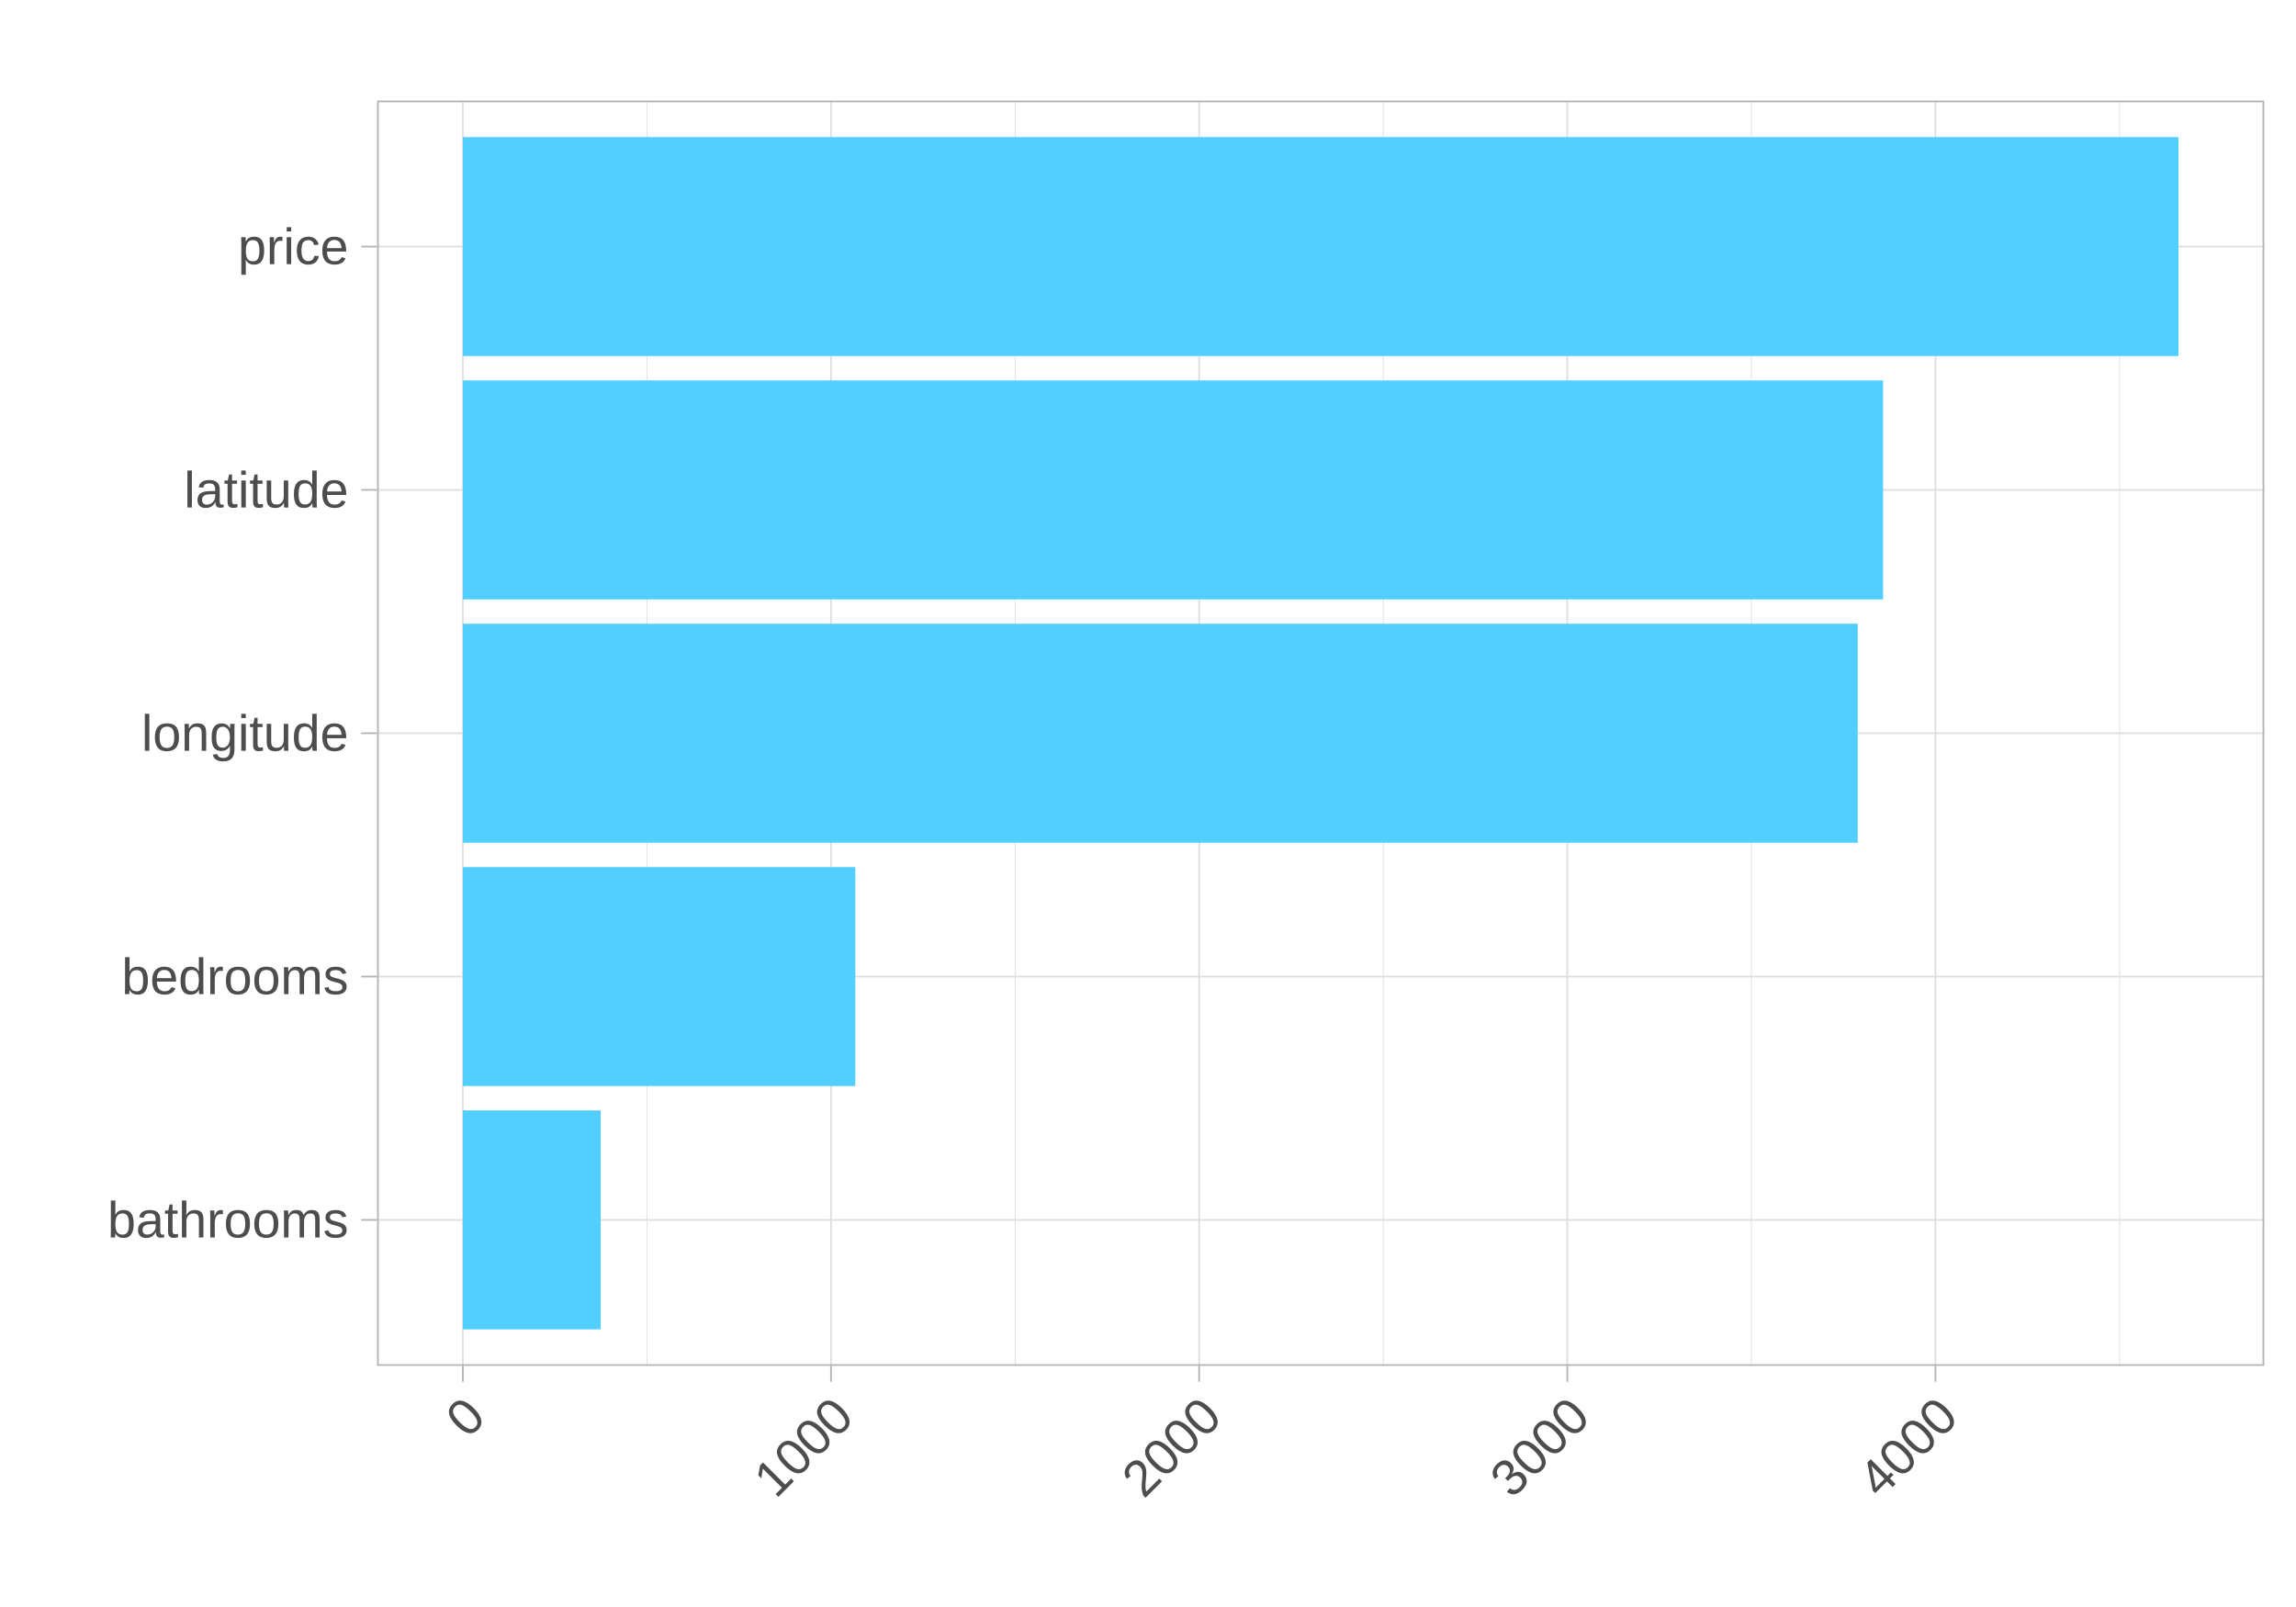
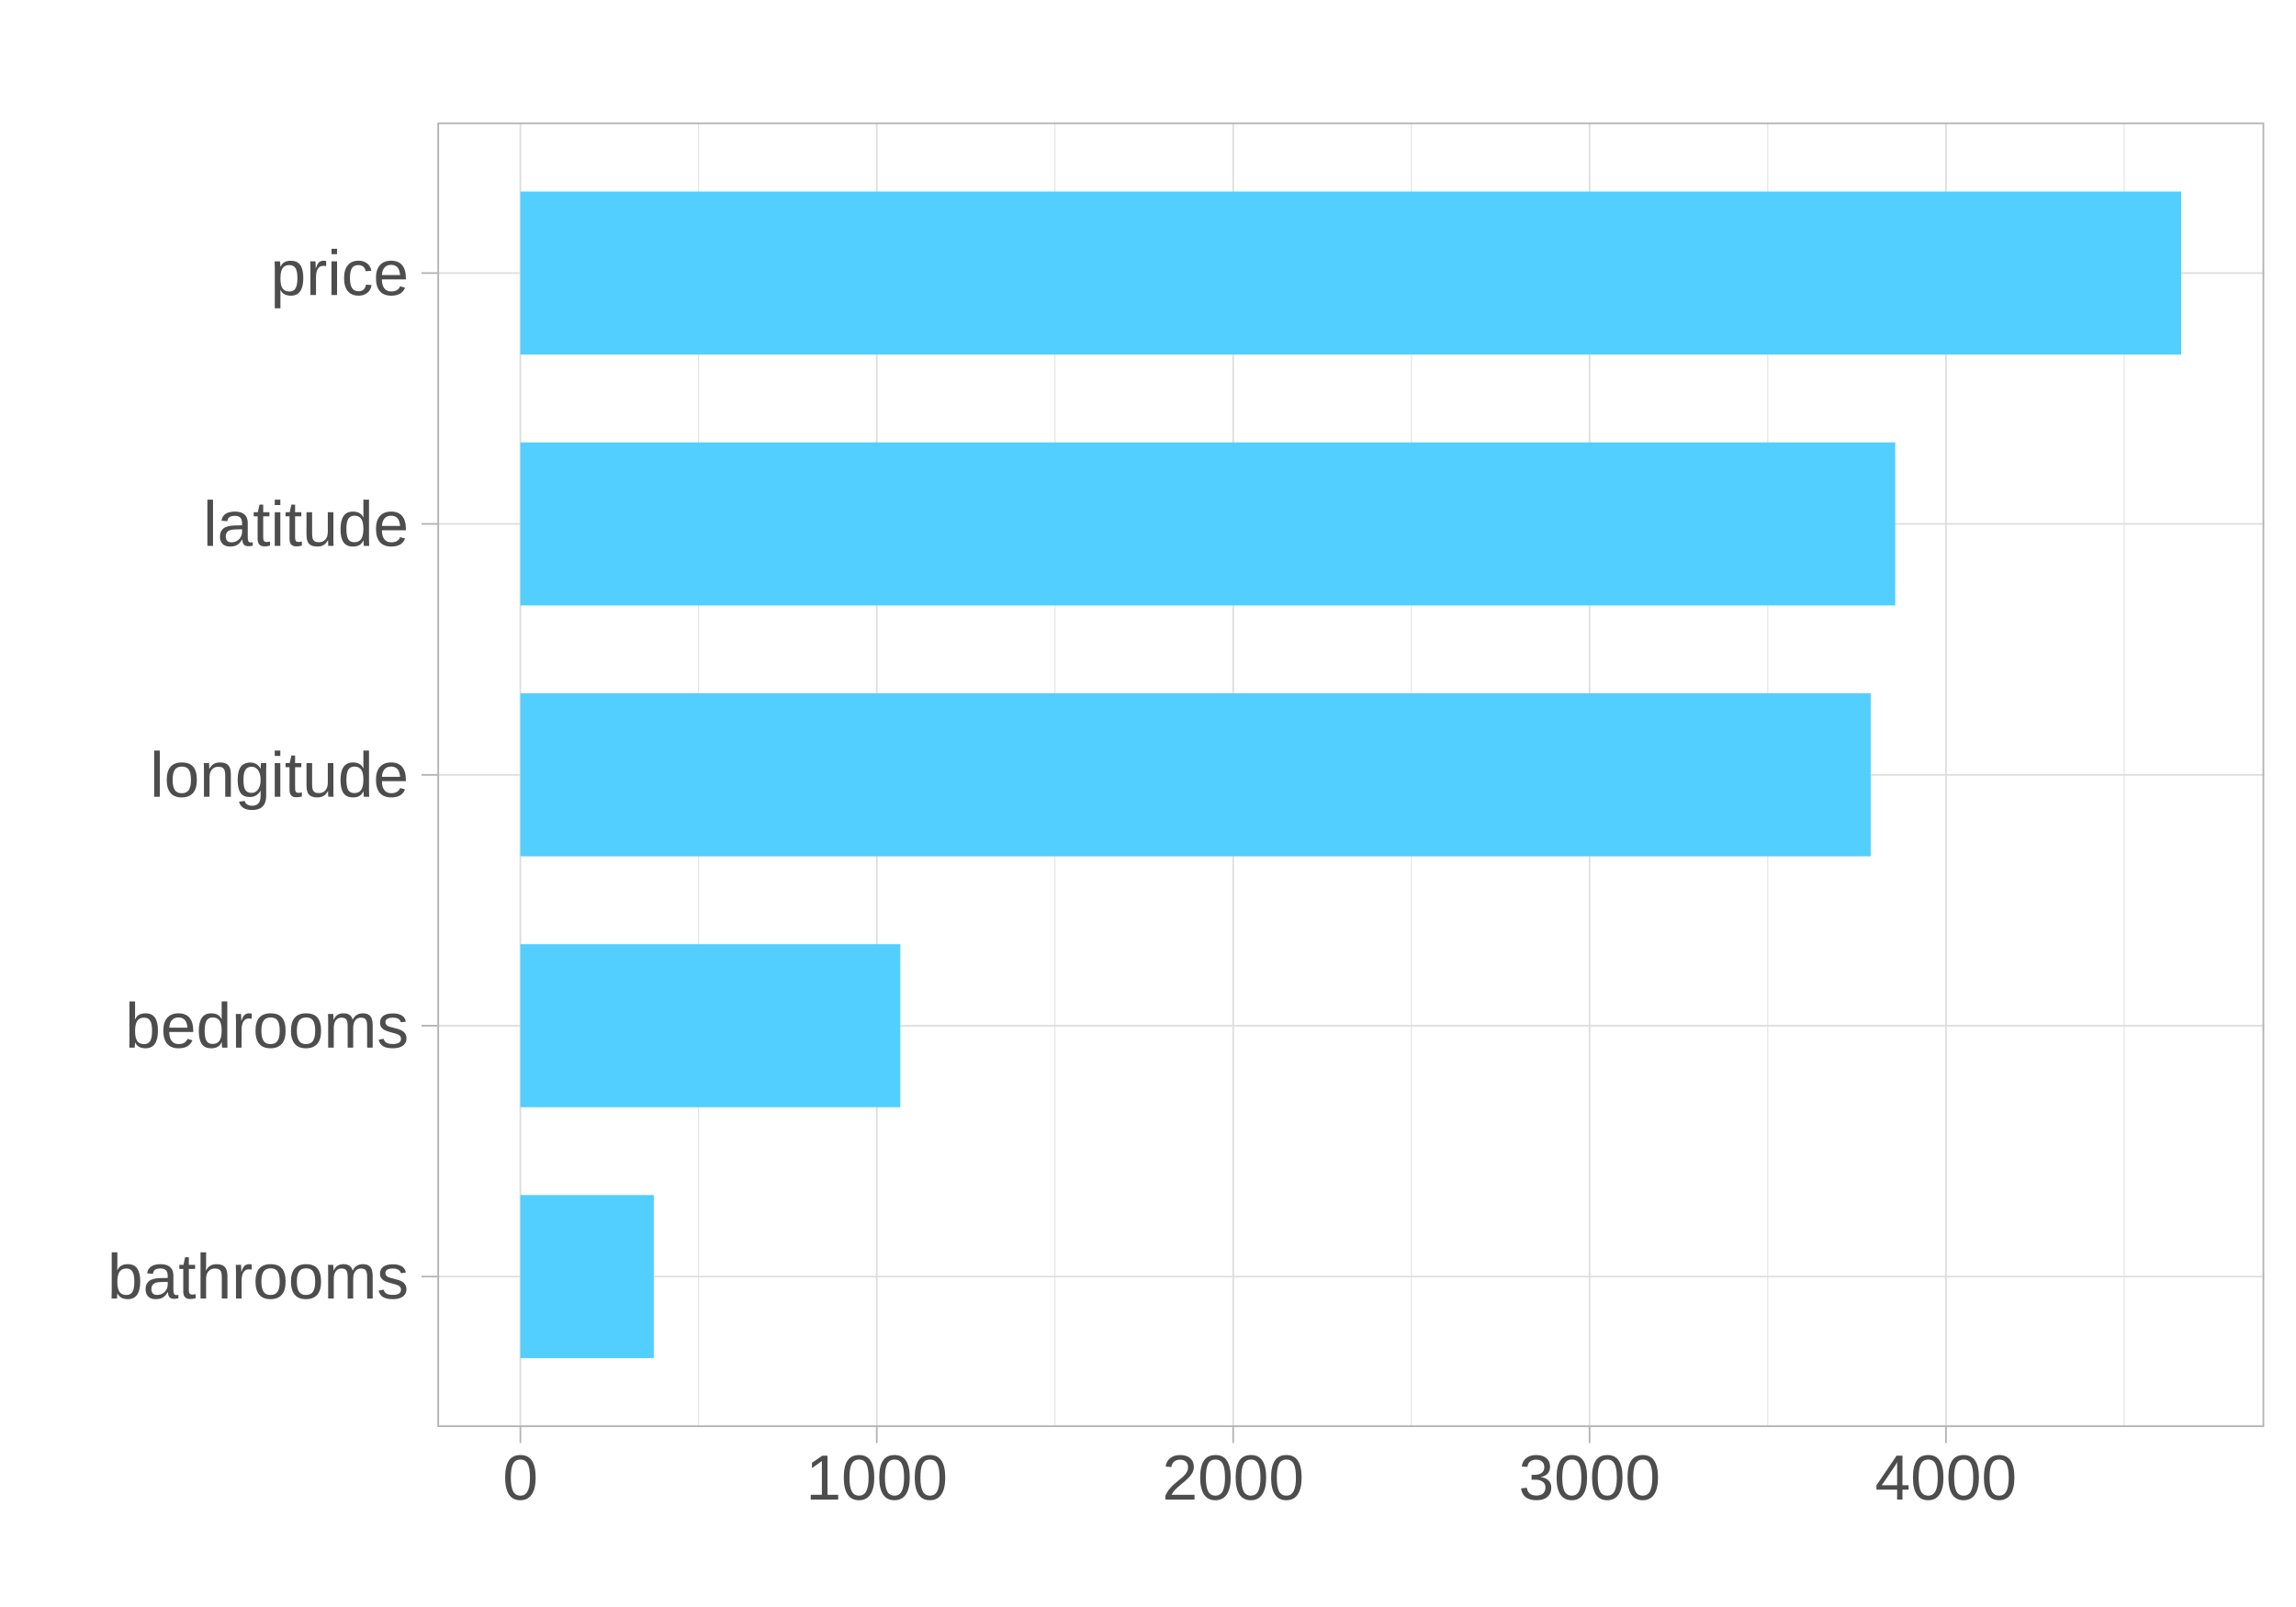
<svg xmlns="http://www.w3.org/2000/svg" viewBox="0 0 720.00 504.00">
  <defs>
    <style type="text/css">
    line, polyline, path, rect, circle {
      fill: none;
      stroke: #000000;
      stroke-linecap: round;
      stroke-linejoin: round;
      stroke-miterlimit: 10.00;
    }
  </style>
  </defs>
  <rect width="100%" height="100%" style="stroke: none; fill: #FFFFFF;" />
-   <rect x="-0.00" y="0.00" width="720.00" height="504.00" style="stroke-width: 1.07; stroke: #FFFFFF; fill: #FFFFFF;" />
+   <rect x="0.00" y="0.00" width="720.00" height="504.00" style="stroke-width: 1.07; stroke: #FFFFFF; fill: #FFFFFF;" />
  <defs>
-     <clipPath id="cpMTE4LjI1MXw3MTAuMDM3fDQyOC4zODV8MzEuNTQyOA==">
-       <rect x="118.25" y="31.54" width="591.79" height="396.84" />
+     <clipPath id="cpMTM3LjE0OXw3MTAuMDM3fDQ0Ny41Nzd8MzguNDMzNA==">
+       <rect x="137.15" y="38.43" width="572.89" height="409.14" />
    </clipPath>
  </defs>
-   <rect x="118.25" y="31.54" width="591.79" height="396.84" style="stroke-width: 1.07; stroke: none; fill: #FFFFFF;" clip-path="url(#cpMTE4LjI1MXw3MTAuMDM3fDQyOC4zODV8MzEuNTQyOA==)" />
-   <polyline points="202.87,428.38 202.87,31.54 " style="stroke-width: 0.27; stroke: #DEDEDE; stroke-linecap: butt;" clip-path="url(#cpMTE4LjI1MXw3MTAuMDM3fDQyOC4zODV8MzEuNTQyOA==)" />
-   <polyline points="318.32,428.38 318.32,31.54 " style="stroke-width: 0.27; stroke: #DEDEDE; stroke-linecap: butt;" clip-path="url(#cpMTE4LjI1MXw3MTAuMDM3fDQyOC4zODV8MzEuNTQyOA==)" />
-   <polyline points="433.77,428.38 433.77,31.54 " style="stroke-width: 0.27; stroke: #DEDEDE; stroke-linecap: butt;" clip-path="url(#cpMTE4LjI1MXw3MTAuMDM3fDQyOC4zODV8MzEuNTQyOA==)" />
-   <polyline points="549.21,428.38 549.21,31.54 " style="stroke-width: 0.27; stroke: #DEDEDE; stroke-linecap: butt;" clip-path="url(#cpMTE4LjI1MXw3MTAuMDM3fDQyOC4zODV8MzEuNTQyOA==)" />
-   <polyline points="664.66,428.38 664.66,31.54 " style="stroke-width: 0.27; stroke: #DEDEDE; stroke-linecap: butt;" clip-path="url(#cpMTE4LjI1MXw3MTAuMDM3fDQyOC4zODV8MzEuNTQyOA==)" />
-   <polyline points="118.25,382.60 710.04,382.60 " style="stroke-width: 0.53; stroke: #DEDEDE; stroke-linecap: butt;" clip-path="url(#cpMTE4LjI1MXw3MTAuMDM3fDQyOC4zODV8MzEuNTQyOA==)" />
-   <polyline points="118.25,306.28 710.04,306.28 " style="stroke-width: 0.53; stroke: #DEDEDE; stroke-linecap: butt;" clip-path="url(#cpMTE4LjI1MXw3MTAuMDM3fDQyOC4zODV8MzEuNTQyOA==)" />
-   <polyline points="118.25,229.96 710.04,229.96 " style="stroke-width: 0.53; stroke: #DEDEDE; stroke-linecap: butt;" clip-path="url(#cpMTE4LjI1MXw3MTAuMDM3fDQyOC4zODV8MzEuNTQyOA==)" />
-   <polyline points="118.25,153.65 710.04,153.65 " style="stroke-width: 0.53; stroke: #DEDEDE; stroke-linecap: butt;" clip-path="url(#cpMTE4LjI1MXw3MTAuMDM3fDQyOC4zODV8MzEuNTQyOA==)" />
-   <polyline points="118.25,77.33 710.04,77.33 " style="stroke-width: 0.53; stroke: #DEDEDE; stroke-linecap: butt;" clip-path="url(#cpMTE4LjI1MXw3MTAuMDM3fDQyOC4zODV8MzEuNTQyOA==)" />
-   <polyline points="145.15,428.38 145.15,31.54 " style="stroke-width: 0.53; stroke: #DEDEDE; stroke-linecap: butt;" clip-path="url(#cpMTE4LjI1MXw3MTAuMDM3fDQyOC4zODV8MzEuNTQyOA==)" />
-   <polyline points="260.60,428.38 260.60,31.54 " style="stroke-width: 0.53; stroke: #DEDEDE; stroke-linecap: butt;" clip-path="url(#cpMTE4LjI1MXw3MTAuMDM3fDQyOC4zODV8MzEuNTQyOA==)" />
-   <polyline points="376.04,428.38 376.04,31.54 " style="stroke-width: 0.53; stroke: #DEDEDE; stroke-linecap: butt;" clip-path="url(#cpMTE4LjI1MXw3MTAuMDM3fDQyOC4zODV8MzEuNTQyOA==)" />
-   <polyline points="491.49,428.38 491.49,31.54 " style="stroke-width: 0.53; stroke: #DEDEDE; stroke-linecap: butt;" clip-path="url(#cpMTE4LjI1MXw3MTAuMDM3fDQyOC4zODV8MzEuNTQyOA==)" />
-   <polyline points="606.94,428.38 606.94,31.54 " style="stroke-width: 0.53; stroke: #DEDEDE; stroke-linecap: butt;" clip-path="url(#cpMTE4LjI1MXw3MTAuMDM3fDQyOC4zODV8MzEuNTQyOA==)" />
-   <rect x="145.15" y="348.25" width="43.22" height="68.68" style="stroke-width: 1.07; stroke: none; stroke-linecap: butt; fill: #53CFFF;" clip-path="url(#cpMTE4LjI1MXw3MTAuMDM3fDQyOC4zODV8MzEuNTQyOA==)" />
-   <rect x="145.15" y="271.94" width="123.07" height="68.68" style="stroke-width: 1.07; stroke: none; stroke-linecap: butt; fill: #53CFFF;" clip-path="url(#cpMTE4LjI1MXw3MTAuMDM3fDQyOC4zODV8MzEuNTQyOA==)" />
-   <rect x="145.15" y="195.62" width="437.42" height="68.68" style="stroke-width: 1.07; stroke: none; stroke-linecap: butt; fill: #53CFFF;" clip-path="url(#cpMTE4LjI1MXw3MTAuMDM3fDQyOC4zODV8MzEuNTQyOA==)" />
-   <rect x="145.15" y="119.31" width="445.36" height="68.68" style="stroke-width: 1.07; stroke: none; stroke-linecap: butt; fill: #53CFFF;" clip-path="url(#cpMTE4LjI1MXw3MTAuMDM3fDQyOC4zODV8MzEuNTQyOA==)" />
-   <rect x="145.15" y="42.99" width="537.99" height="68.68" style="stroke-width: 1.07; stroke: none; stroke-linecap: butt; fill: #53CFFF;" clip-path="url(#cpMTE4LjI1MXw3MTAuMDM3fDQyOC4zODV8MzEuNTQyOA==)" />
-   <rect x="118.25" y="31.54" width="591.79" height="396.84" style="stroke-width: 1.07; stroke: #B3B3B3;" clip-path="url(#cpMTE4LjI1MXw3MTAuMDM3fDQyOC4zODV8MzEuNTQyOA==)" />
+   <rect x="137.15" y="38.43" width="572.89" height="409.14" style="stroke-width: 1.07; stroke: none; fill: #FFFFFF;" clip-path="url(#cpMTM3LjE0OXw3MTAuMDM3fDQ0Ny41Nzd8MzguNDMzNA==)" />
+   <polyline points="219.07,447.58 219.07,38.43 " style="stroke-width: 0.27; stroke: #DEDEDE; stroke-linecap: butt;" clip-path="url(#cpMTM3LjE0OXw3MTAuMDM3fDQ0Ny41Nzd8MzguNDMzNA==)" />
+   <polyline points="330.83,447.58 330.83,38.43 " style="stroke-width: 0.27; stroke: #DEDEDE; stroke-linecap: butt;" clip-path="url(#cpMTM3LjE0OXw3MTAuMDM3fDQ0Ny41Nzd8MzguNDMzNA==)" />
+   <polyline points="442.59,447.58 442.59,38.43 " style="stroke-width: 0.27; stroke: #DEDEDE; stroke-linecap: butt;" clip-path="url(#cpMTM3LjE0OXw3MTAuMDM3fDQ0Ny41Nzd8MzguNDMzNA==)" />
+   <polyline points="554.35,447.58 554.35,38.43 " style="stroke-width: 0.27; stroke: #DEDEDE; stroke-linecap: butt;" clip-path="url(#cpMTM3LjE0OXw3MTAuMDM3fDQ0Ny41Nzd8MzguNDMzNA==)" />
+   <polyline points="666.11,447.58 666.11,38.43 " style="stroke-width: 0.27; stroke: #DEDEDE; stroke-linecap: butt;" clip-path="url(#cpMTM3LjE0OXw3MTAuMDM3fDQ0Ny41Nzd8MzguNDMzNA==)" />
+   <polyline points="137.15,400.37 710.04,400.37 " style="stroke-width: 0.53; stroke: #DEDEDE; stroke-linecap: butt;" clip-path="url(#cpMTM3LjE0OXw3MTAuMDM3fDQ0Ny41Nzd8MzguNDMzNA==)" />
+   <polyline points="137.15,321.69 710.04,321.69 " style="stroke-width: 0.53; stroke: #DEDEDE; stroke-linecap: butt;" clip-path="url(#cpMTM3LjE0OXw3MTAuMDM3fDQ0Ny41Nzd8MzguNDMzNA==)" />
+   <polyline points="137.15,243.01 710.04,243.01 " style="stroke-width: 0.53; stroke: #DEDEDE; stroke-linecap: butt;" clip-path="url(#cpMTM3LjE0OXw3MTAuMDM3fDQ0Ny41Nzd8MzguNDMzNA==)" />
+   <polyline points="137.15,164.32 710.04,164.32 " style="stroke-width: 0.53; stroke: #DEDEDE; stroke-linecap: butt;" clip-path="url(#cpMTM3LjE0OXw3MTAuMDM3fDQ0Ny41Nzd8MzguNDMzNA==)" />
+   <polyline points="137.15,85.64 710.04,85.64 " style="stroke-width: 0.53; stroke: #DEDEDE; stroke-linecap: butt;" clip-path="url(#cpMTM3LjE0OXw3MTAuMDM3fDQ0Ny41Nzd8MzguNDMzNA==)" />
+   <polyline points="163.19,447.58 163.19,38.43 " style="stroke-width: 0.53; stroke: #DEDEDE; stroke-linecap: butt;" clip-path="url(#cpMTM3LjE0OXw3MTAuMDM3fDQ0Ny41Nzd8MzguNDMzNA==)" />
+   <polyline points="274.95,447.58 274.95,38.43 " style="stroke-width: 0.53; stroke: #DEDEDE; stroke-linecap: butt;" clip-path="url(#cpMTM3LjE0OXw3MTAuMDM3fDQ0Ny41Nzd8MzguNDMzNA==)" />
+   <polyline points="386.71,447.58 386.71,38.43 " style="stroke-width: 0.53; stroke: #DEDEDE; stroke-linecap: butt;" clip-path="url(#cpMTM3LjE0OXw3MTAuMDM3fDQ0Ny41Nzd8MzguNDMzNA==)" />
+   <polyline points="498.47,447.58 498.47,38.43 " style="stroke-width: 0.53; stroke: #DEDEDE; stroke-linecap: butt;" clip-path="url(#cpMTM3LjE0OXw3MTAuMDM3fDQ0Ny41Nzd8MzguNDMzNA==)" />
+   <polyline points="610.23,447.58 610.23,38.43 " style="stroke-width: 0.53; stroke: #DEDEDE; stroke-linecap: butt;" clip-path="url(#cpMTM3LjE0OXw3MTAuMDM3fDQ0Ny41Nzd8MzguNDMzNA==)" />
+   <rect x="163.19" y="374.80" width="41.84" height="51.14" style="stroke-width: 1.07; stroke: none; stroke-linecap: butt; fill: #53CFFF;" clip-path="url(#cpMTM3LjE0OXw3MTAuMDM3fDQ0Ny41Nzd8MzguNDMzNA==)" />
+   <rect x="163.19" y="296.12" width="119.14" height="51.14" style="stroke-width: 1.07; stroke: none; stroke-linecap: butt; fill: #53CFFF;" clip-path="url(#cpMTM3LjE0OXw3MTAuMDM3fDQ0Ny41Nzd8MzguNDMzNA==)" />
+   <rect x="163.19" y="217.43" width="423.45" height="51.14" style="stroke-width: 1.07; stroke: none; stroke-linecap: butt; fill: #53CFFF;" clip-path="url(#cpMTM3LjE0OXw3MTAuMDM3fDQ0Ny41Nzd8MzguNDMzNA==)" />
+   <rect x="163.19" y="138.75" width="431.13" height="51.14" style="stroke-width: 1.07; stroke: none; stroke-linecap: butt; fill: #53CFFF;" clip-path="url(#cpMTM3LjE0OXw3MTAuMDM3fDQ0Ny41Nzd8MzguNDMzNA==)" />
+   <rect x="163.19" y="60.07" width="520.81" height="51.14" style="stroke-width: 1.07; stroke: none; stroke-linecap: butt; fill: #53CFFF;" clip-path="url(#cpMTM3LjE0OXw3MTAuMDM3fDQ0Ny41Nzd8MzguNDMzNA==)" />
+   <rect x="137.15" y="38.43" width="572.89" height="409.14" style="stroke-width: 1.07; stroke: #B3B3B3;" clip-path="url(#cpMTM3LjE0OXw3MTAuMDM3fDQ0Ny41Nzd8MzguNDMzNA==)" />
  <defs>
    <clipPath id="cpMHw3MjB8NTA0fDA=">
      <rect x="0.00" y="0.00" width="720.00" height="504.00" />
    </clipPath>
  </defs>
  <g clip-path="url(#cpMHw3MjB8NTA0fDA=)">
-     <text x="33.69" y="388.10" style="font-size: 16.00px; fill: #4D4D4D; font-family: Liberation Sans;" textLength="75.59px" lengthAdjust="spacingAndGlyphs">bathrooms</text>
+     <text x="33.69" y="407.25" style="font-size: 20.00px; fill: #4D4D4D; font-family: Liberation Sans;" textLength="94.49px" lengthAdjust="spacingAndGlyphs">bathrooms</text>
  </g>
  <g clip-path="url(#cpMHw3MjB8NTA0fDA=)">
-     <text x="38.14" y="311.79" style="font-size: 16.00px; fill: #4D4D4D; font-family: Liberation Sans;" textLength="71.15px" lengthAdjust="spacingAndGlyphs">bedrooms</text>
+     <text x="39.25" y="328.57" style="font-size: 20.00px; fill: #4D4D4D; font-family: Liberation Sans;" textLength="88.94px" lengthAdjust="spacingAndGlyphs">bedrooms</text>
  </g>
  <g clip-path="url(#cpMHw3MjB8NTA0fDA=)">
-     <text x="44.34" y="235.47" style="font-size: 16.00px; fill: #4D4D4D; font-family: Liberation Sans;" textLength="64.95px" lengthAdjust="spacingAndGlyphs">longitude</text>
+     <text x="47.00" y="249.89" style="font-size: 20.00px; fill: #4D4D4D; font-family: Liberation Sans;" textLength="81.18px" lengthAdjust="spacingAndGlyphs">longitude</text>
  </g>
  <g clip-path="url(#cpMHw3MjB8NTA0fDA=)">
-     <text x="57.69" y="159.16" style="font-size: 16.00px; fill: #4D4D4D; font-family: Liberation Sans;" textLength="51.59px" lengthAdjust="spacingAndGlyphs">latitude</text>
+     <text x="63.69" y="171.21" style="font-size: 20.00px; fill: #4D4D4D; font-family: Liberation Sans;" textLength="64.49px" lengthAdjust="spacingAndGlyphs">latitude</text>
  </g>
  <g clip-path="url(#cpMHw3MjB8NTA0fDA=)">
-     <text x="74.60" y="82.84" style="font-size: 16.00px; fill: #4D4D4D; font-family: Liberation Sans;" textLength="34.68px" lengthAdjust="spacingAndGlyphs">price</text>
+     <text x="84.83" y="92.53" style="font-size: 20.00px; fill: #4D4D4D; font-family: Liberation Sans;" textLength="43.35px" lengthAdjust="spacingAndGlyphs">price</text>
  </g>
-   <polyline points="113.27,382.60 118.25,382.60 " style="stroke-width: 0.53; stroke: #B3B3B3; stroke-linecap: butt;" clip-path="url(#cpMHw3MjB8NTA0fDA=)" />
-   <polyline points="113.27,306.28 118.25,306.28 " style="stroke-width: 0.53; stroke: #B3B3B3; stroke-linecap: butt;" clip-path="url(#cpMHw3MjB8NTA0fDA=)" />
-   <polyline points="113.27,229.96 118.25,229.96 " style="stroke-width: 0.53; stroke: #B3B3B3; stroke-linecap: butt;" clip-path="url(#cpMHw3MjB8NTA0fDA=)" />
-   <polyline points="113.27,153.65 118.25,153.65 " style="stroke-width: 0.53; stroke: #B3B3B3; stroke-linecap: butt;" clip-path="url(#cpMHw3MjB8NTA0fDA=)" />
-   <polyline points="113.27,77.33 118.25,77.33 " style="stroke-width: 0.53; stroke: #B3B3B3; stroke-linecap: butt;" clip-path="url(#cpMHw3MjB8NTA0fDA=)" />
-   <polyline points="145.15,433.37 145.15,428.38 " style="stroke-width: 0.53; stroke: #B3B3B3; stroke-linecap: butt;" clip-path="url(#cpMHw3MjB8NTA0fDA=)" />
-   <polyline points="260.60,433.37 260.60,428.38 " style="stroke-width: 0.53; stroke: #B3B3B3; stroke-linecap: butt;" clip-path="url(#cpMHw3MjB8NTA0fDA=)" />
-   <polyline points="376.04,433.37 376.04,428.38 " style="stroke-width: 0.53; stroke: #B3B3B3; stroke-linecap: butt;" clip-path="url(#cpMHw3MjB8NTA0fDA=)" />
-   <polyline points="491.49,433.37 491.49,428.38 " style="stroke-width: 0.53; stroke: #B3B3B3; stroke-linecap: butt;" clip-path="url(#cpMHw3MjB8NTA0fDA=)" />
-   <polyline points="606.94,433.37 606.94,428.38 " style="stroke-width: 0.53; stroke: #B3B3B3; stroke-linecap: butt;" clip-path="url(#cpMHw3MjB8NTA0fDA=)" />
+   <polyline points="132.17,400.37 137.15,400.37 " style="stroke-width: 0.53; stroke: #B3B3B3; stroke-linecap: butt;" clip-path="url(#cpMHw3MjB8NTA0fDA=)" />
+   <polyline points="132.17,321.69 137.15,321.69 " style="stroke-width: 0.53; stroke: #B3B3B3; stroke-linecap: butt;" clip-path="url(#cpMHw3MjB8NTA0fDA=)" />
+   <polyline points="132.17,243.01 137.15,243.01 " style="stroke-width: 0.53; stroke: #B3B3B3; stroke-linecap: butt;" clip-path="url(#cpMHw3MjB8NTA0fDA=)" />
+   <polyline points="132.17,164.32 137.15,164.32 " style="stroke-width: 0.53; stroke: #B3B3B3; stroke-linecap: butt;" clip-path="url(#cpMHw3MjB8NTA0fDA=)" />
+   <polyline points="132.17,85.64 137.15,85.64 " style="stroke-width: 0.53; stroke: #B3B3B3; stroke-linecap: butt;" clip-path="url(#cpMHw3MjB8NTA0fDA=)" />
+   <polyline points="163.19,452.56 163.19,447.58 " style="stroke-width: 0.53; stroke: #B3B3B3; stroke-linecap: butt;" clip-path="url(#cpMHw3MjB8NTA0fDA=)" />
+   <polyline points="274.95,452.56 274.95,447.58 " style="stroke-width: 0.53; stroke: #B3B3B3; stroke-linecap: butt;" clip-path="url(#cpMHw3MjB8NTA0fDA=)" />
+   <polyline points="386.71,452.56 386.71,447.58 " style="stroke-width: 0.53; stroke: #B3B3B3; stroke-linecap: butt;" clip-path="url(#cpMHw3MjB8NTA0fDA=)" />
+   <polyline points="498.47,452.56 498.47,447.58 " style="stroke-width: 0.53; stroke: #B3B3B3; stroke-linecap: butt;" clip-path="url(#cpMHw3MjB8NTA0fDA=)" />
+   <polyline points="610.23,452.56 610.23,447.58 " style="stroke-width: 0.53; stroke: #B3B3B3; stroke-linecap: butt;" clip-path="url(#cpMHw3MjB8NTA0fDA=)" />
  <g clip-path="url(#cpMHw3MjB8NTA0fDA=)">
-     <text transform="translate(146.65,451.43) rotate(-45)" style="font-size: 16.00px; fill: #4D4D4D; font-family: Liberation Sans;" textLength="8.90px" lengthAdjust="spacingAndGlyphs">0</text>
+     <text x="157.63" y="470.31" style="font-size: 20.00px; fill: #4D4D4D; font-family: Liberation Sans;" textLength="11.12px" lengthAdjust="spacingAndGlyphs">0</text>
  </g>
  <g clip-path="url(#cpMHw3MjB8NTA0fDA=)">
-     <text transform="translate(243.22,470.31) rotate(-45)" style="font-size: 16.00px; fill: #4D4D4D; font-family: Liberation Sans;" textLength="35.59px" lengthAdjust="spacingAndGlyphs">1000</text>
+     <text x="252.70" y="470.31" style="font-size: 20.00px; fill: #4D4D4D; font-family: Liberation Sans;" textLength="44.49px" lengthAdjust="spacingAndGlyphs">1000</text>
  </g>
  <g clip-path="url(#cpMHw3MjB8NTA0fDA=)">
-     <text transform="translate(358.66,470.31) rotate(-45)" style="font-size: 16.00px; fill: #4D4D4D; font-family: Liberation Sans;" textLength="35.59px" lengthAdjust="spacingAndGlyphs">2000</text>
+     <text x="364.46" y="470.31" style="font-size: 20.00px; fill: #4D4D4D; font-family: Liberation Sans;" textLength="44.49px" lengthAdjust="spacingAndGlyphs">2000</text>
  </g>
  <g clip-path="url(#cpMHw3MjB8NTA0fDA=)">
-     <text transform="translate(474.11,470.31) rotate(-45)" style="font-size: 16.00px; fill: #4D4D4D; font-family: Liberation Sans;" textLength="35.59px" lengthAdjust="spacingAndGlyphs">3000</text>
+     <text x="476.22" y="470.31" style="font-size: 20.00px; fill: #4D4D4D; font-family: Liberation Sans;" textLength="44.49px" lengthAdjust="spacingAndGlyphs">3000</text>
  </g>
  <g clip-path="url(#cpMHw3MjB8NTA0fDA=)">
-     <text transform="translate(589.56,470.31) rotate(-45)" style="font-size: 16.00px; fill: #4D4D4D; font-family: Liberation Sans;" textLength="35.59px" lengthAdjust="spacingAndGlyphs">4000</text>
+     <text x="587.98" y="470.31" style="font-size: 20.00px; fill: #4D4D4D; font-family: Liberation Sans;" textLength="44.49px" lengthAdjust="spacingAndGlyphs">4000</text>
  </g>
</svg>
